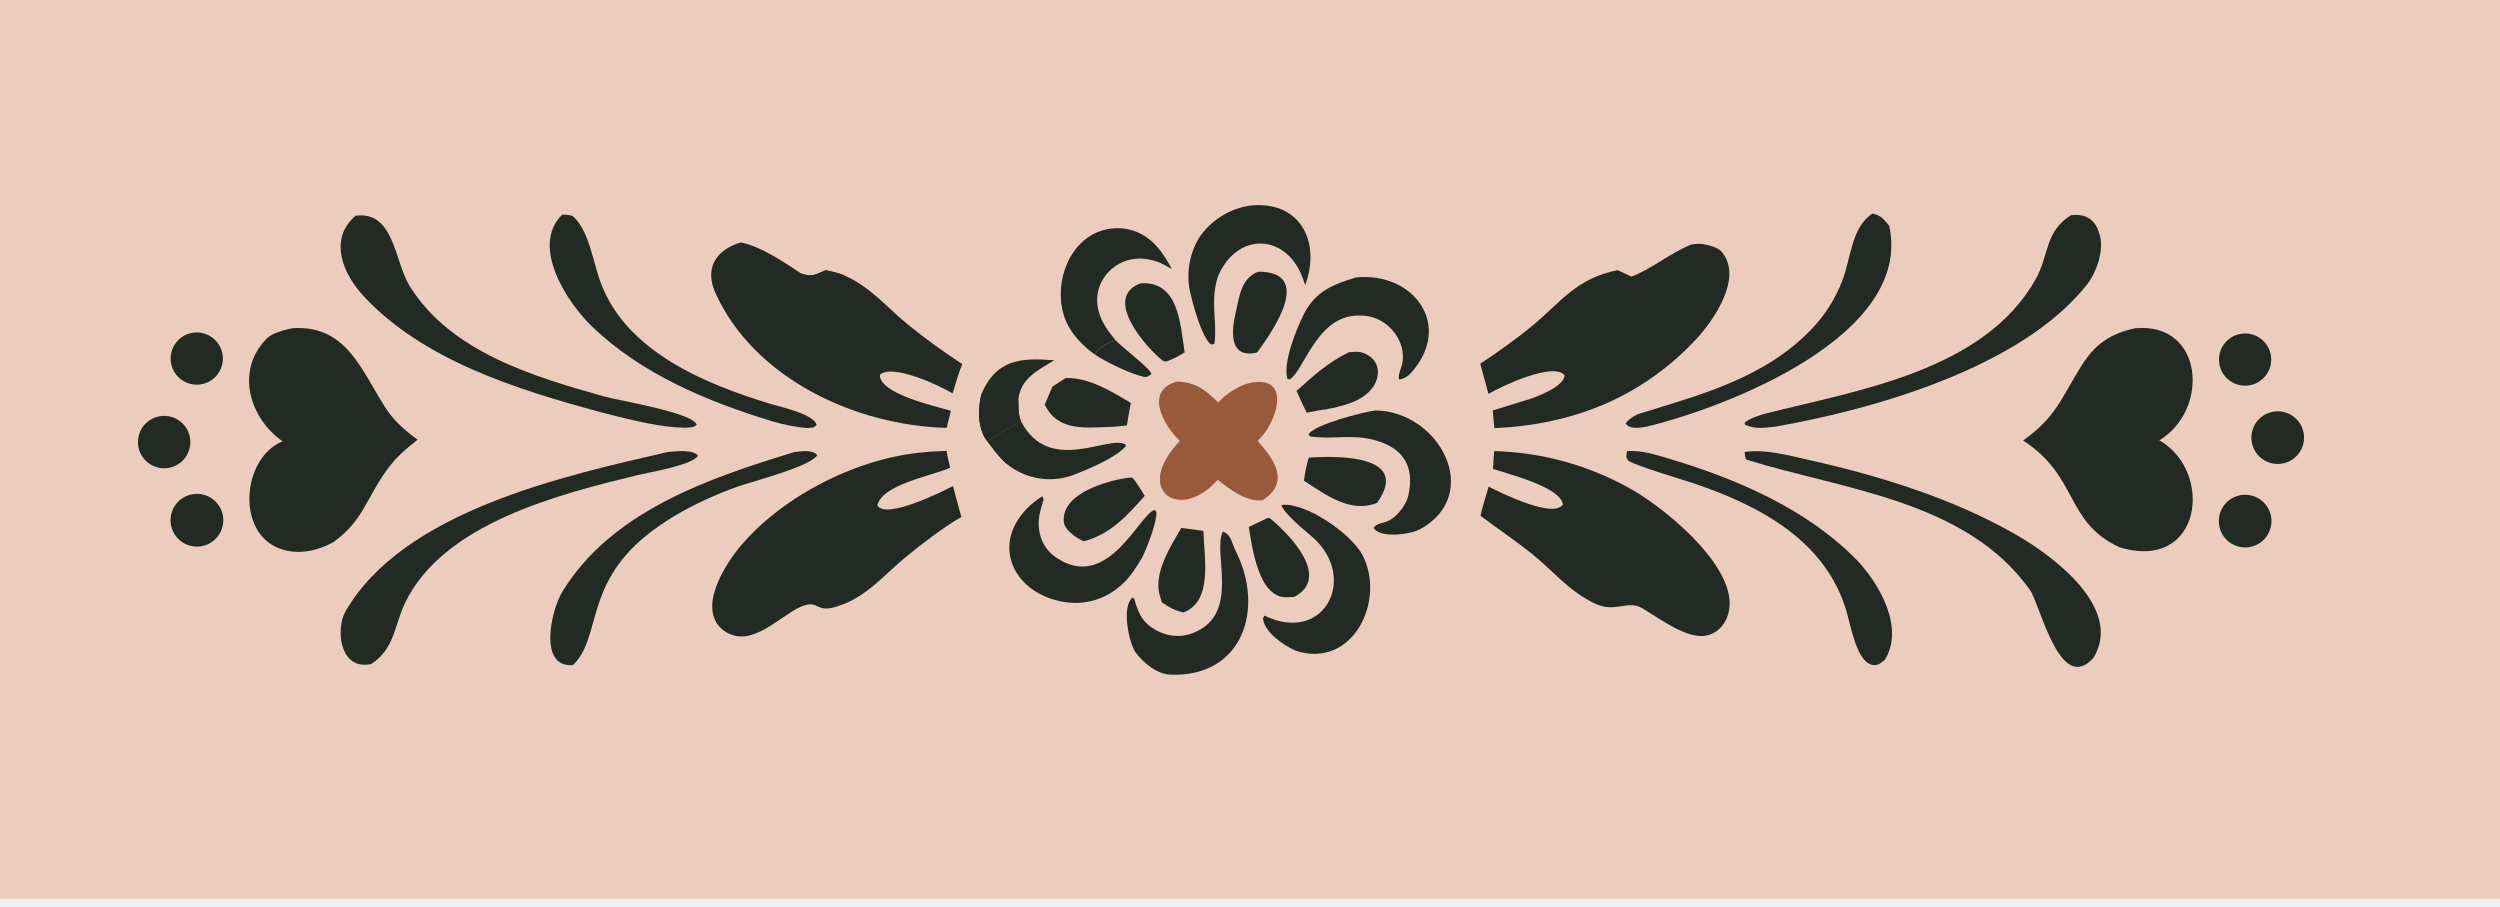
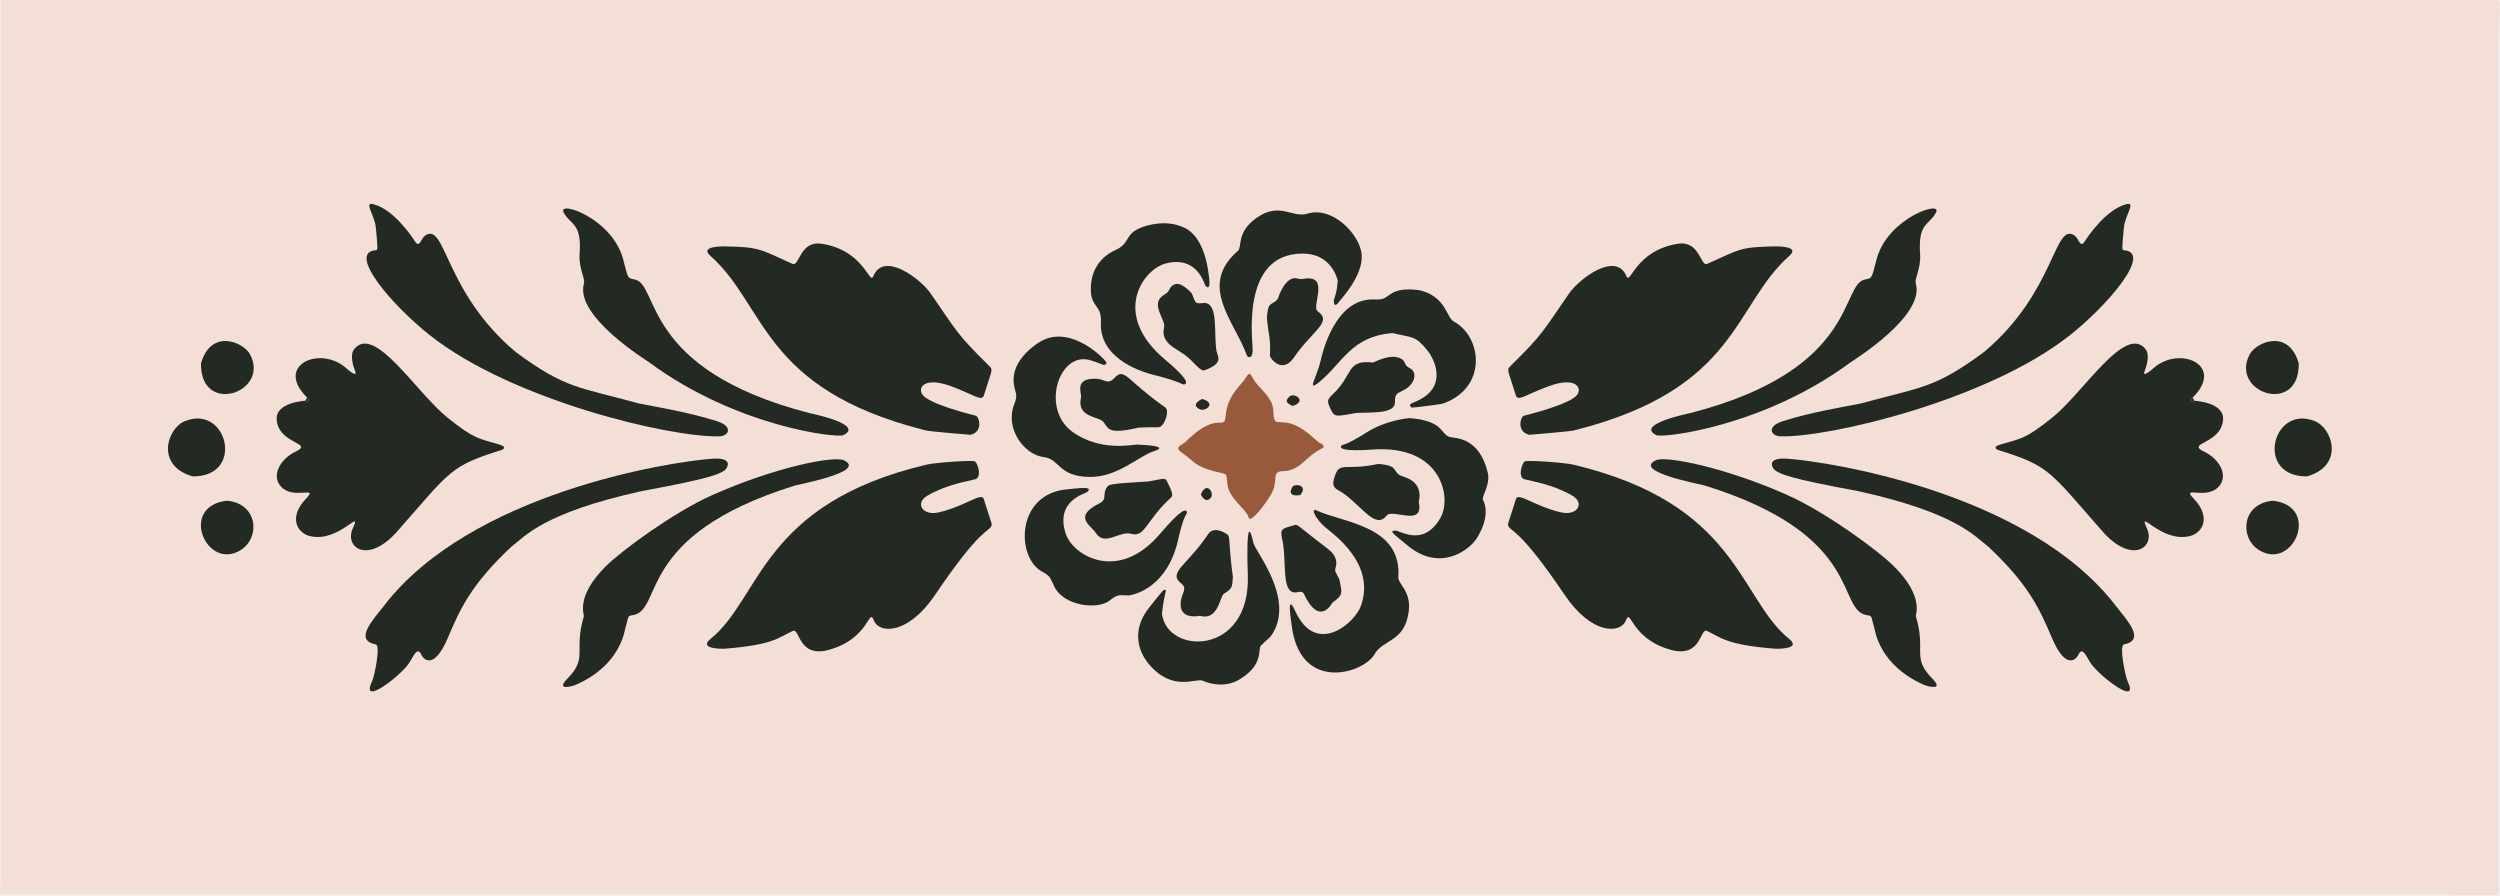
- <svg xmlns="http://www.w3.org/2000/svg" width="240" height="87" viewBox="0 0 240 87" fill="none">
-   <g clip-path="url(#clip0_38_1225)">
-     <path d="M-22.512 -82.926H260.777V111.686H-22.512V-82.926Z" fill="#ECCCBD" />
-     <path d="M204.982 31.508C211.584 30.923 212.134 39.363 207.296 42.27C212.565 45.27 211.376 54.937 203.473 52.536C198.231 50.131 199.557 45.734 194.215 42.289C197.385 40.031 197.832 38.305 199.778 35.183C201.124 33.024 202.546 32.049 204.982 31.508Z" fill="#232A23" />
-     <path d="M28.068 31.508C33.38 31.151 34.76 35.769 37.118 39.315C37.873 40.45 38.983 41.414 40.088 42.21C38.861 43.19 37.975 43.93 37.051 45.232C35.128 47.944 34.83 50.009 32.014 52.038C30.429 52.925 28.535 53.306 26.806 52.648C22.636 51.062 23.257 43.95 27.126 42.365C23.999 40.182 22.556 35.653 25.564 32.539C26.143 31.939 27.267 31.691 28.068 31.508Z" fill="#232A23" />
-     <path d="M71.112 23.273C73.027 23.642 75.28 25.179 76.936 26.268C77.997 26.602 78.202 26.392 79.276 25.933C79.928 26.09 80.598 26.217 81.198 26.51C83.598 27.58 85.248 29.612 87.229 31.216C88.8 32.487 90.692 33.858 92.376 34.953C91.986 35.937 91.75 36.757 91.454 37.769C90.237 37.023 85.618 34.864 84.466 35.985C84.444 37.822 89.755 38.978 91.284 39.436L90.879 41.078C82.284 40.862 72.44 36.439 68.676 28.114C67.615 25.767 68.717 23.985 71.112 23.273Z" fill="#232A23" />
-     <path d="M76.936 26.268C77.997 26.602 78.202 26.392 79.276 25.933C79.928 26.09 80.598 26.217 81.198 26.51C80.481 26.79 80.195 27.007 79.303 27.27C78.533 26.989 77.635 26.875 76.962 26.549L76.936 26.268Z" fill="#232A23" />
-     <path d="M81.832 35.635C82.192 35.6 82.26 35.569 82.585 35.74L82.595 35.981C82.009 36.894 80.608 37.474 79.619 37.798C79.372 37.78 79.071 37.629 78.876 37.474L78.92 37.169C79.444 36.358 80.912 35.955 81.832 35.635Z" fill="#232A23" />
-     <path d="M143.437 43.304C148.071 43.425 152.601 44.688 156.629 46.981C159.981 48.854 168.167 55.489 165.536 59.788C165.157 60.416 164.536 60.86 163.818 61.012C162.06 61.395 159.484 59.507 157.932 58.558C156.25 57.356 155.216 59.019 152.939 57.863C150.463 56.607 149.046 54.741 146.96 53.08C145.46 51.885 143.688 50.687 142.129 49.516C142.3 48.679 142.663 47.561 142.909 46.719C144.101 47.318 149.176 49.838 150.042 48.413C149.789 46.749 144.767 45.492 143.331 45.02C143.35 44.472 143.403 43.857 143.437 43.304Z" fill="#232A23" />
-     <path d="M88.781 43.41C89.196 43.348 90.398 43.313 90.873 43.285C90.949 43.8 91.099 44.396 91.214 44.91C89.35 45.712 84.713 46.497 84.229 48.508C84.978 49.908 90.373 47.245 91.486 46.661C91.732 47.636 92.026 48.655 92.291 49.63C90.698 50.518 88.298 52.359 86.892 53.525C84.857 55.212 83.188 57.291 80.524 58.161C79.518 58.491 79.125 58.547 78.222 58.09C76.562 57.51 74.083 60.749 71.555 61.077C70.758 61.181 69.954 60.943 69.342 60.422C66.925 58.384 69.603 54.191 71.077 52.439C75.207 47.532 82.437 43.914 88.781 43.41Z" fill="#232A23" />
-     <path d="M162.359 23.479C162.518 23.452 162.678 23.43 162.839 23.413C163.478 23.347 164.831 23.668 165.236 24.124C167.457 26.616 164.405 30.868 162.882 32.506C157.635 38.149 151.035 40.764 143.457 41.101L143.298 39.404L146.969 38.273C147.814 37.971 150.181 37.052 150.199 36.023C149.109 34.725 144.105 37.09 142.895 37.82L142.104 34.914C143.432 34.07 145.725 32.413 146.947 31.406C149.912 28.961 151.271 26.749 155.29 25.93L156.616 26.559C158.618 25.789 160.277 24.322 162.359 23.479Z" fill="#232A23" />
-     <path d="M113.018 36.627C114.816 36.706 115.713 37.418 116.96 38.642C117.637 37.825 118.99 36.962 120.04 36.755C124.144 35.948 122.502 40.75 120.778 42.258C120.763 42.282 120.749 42.306 120.734 42.33C122.365 44.15 123.86 46.299 121.213 48.019C119.687 48.234 118.008 46.946 116.894 46.052C113.346 50.17 108.663 47.131 113.269 42.331C111.703 40.852 109.801 37.477 113.018 36.627Z" fill="#995A3C" />
-     <path d="M167.491 43.393C169.437 43.088 171.719 43.722 173.647 44.155C180.494 45.699 187.405 47.818 193.521 51.319C197.123 53.382 203.835 58.368 200.991 63.126C197.756 66.815 195.875 58.043 194.868 56.628C188.755 48.032 176.971 47.022 167.708 44.143C167.504 44.08 167.509 43.569 167.491 43.393Z" fill="#232A23" />
-     <path d="M34.124 20.713C37.877 20.211 37.851 25.101 39.338 27.478C43.307 33.824 51.197 36.139 57.988 38.061C59.298 38.431 66.629 39.637 66.88 40.776C66.463 41.098 66.351 41.011 65.764 41.064C65.468 41.055 65.172 41.042 64.877 41.023C62.756 40.884 59.66 40.091 57.528 39.532C49.663 37.402 40.676 34.601 34.96 28.489C32.93 26.318 31.499 23.014 34.124 20.713Z" fill="#232A23" />
-     <path d="M64.12 43.39C64.844 43.337 66.528 43.106 67.008 43.748C66.484 44.653 62.463 45.306 61.284 45.592C53.723 47.427 42.543 50.218 38.875 57.903C37.864 60.022 37.878 62.317 35.63 63.748C32.583 64.394 32.204 60.362 33.172 58.686C38.764 49 54.317 45.65 64.12 43.39Z" fill="#232A23" />
-     <path d="M198.829 20.653C200.463 20.473 201.311 21.266 201.632 22.808C201.928 24.227 201.228 26.203 200.35 27.317C194.074 35.287 179.819 39.325 170.343 40.974C169.297 41.073 168.516 41.216 167.525 40.78L167.484 40.568C167.915 40.201 168.919 39.846 169.507 39.698C178.436 37.445 190.497 35.597 195.443 26.773C196.714 24.506 196.283 22.23 198.829 20.653Z" fill="#232A23" />
-     <path d="M156.191 43.306C157.634 43.212 158.985 43.66 160.375 44.077C166.726 45.982 173.383 48.845 178.118 53.627C180.346 55.879 182.892 60.231 180.94 63.346C180.749 63.508 180.471 63.744 180.236 63.812C179.948 63.893 179.64 63.85 179.384 63.696C178.171 62.969 177.675 60.113 177.281 58.748C175.302 51.887 168.897 48.537 162.631 46.414C161.278 45.955 157.328 44.812 156.329 44.242C156.043 43.778 156.122 43.959 156.191 43.306Z" fill="#232A23" />
-     <path d="M53.97 20.607C54.27 20.609 54.858 20.611 55.079 20.824C56.604 22.299 56.95 25.267 57.692 27.199C60.184 33.777 67.669 36.843 73.884 38.749C74.922 39.067 78.155 39.753 78.403 40.803C78.015 41.126 78.101 41.024 77.498 41.088C76.437 41.021 75.135 40.748 74.087 40.429C67.889 38.542 61.568 35.899 56.843 31.351C54.4 29 50.91 23.611 53.97 20.607Z" fill="#232A23" />
-     <path d="M76.277 43.394C76.91 43.328 78.051 43.133 78.449 43.697C77.921 44.745 72.247 46.216 70.846 46.701C69.809 47.069 68.79 47.484 67.791 47.943C65.707 48.898 63.683 50.057 61.911 51.52C56.186 56.244 57.664 61.169 55.101 63.752C55.069 63.785 55.037 63.816 55.004 63.848C51.656 64.131 52.899 58.614 53.958 56.857C58.644 49.092 68.08 45.888 76.277 43.394Z" fill="#232A23" />
-     <path d="M179.746 20.5C180.582 20.669 180.824 21.039 181.367 21.673C183.668 32.211 165.8 39.085 158.105 40.952C157.492 41.064 156.444 41.263 156.061 40.654C156.293 40.265 156.99 39.835 157.418 39.702C163.334 37.873 169.412 36.283 173.892 31.614C175.173 30.292 176.173 28.725 176.834 27.007C177.731 24.713 177.714 21.861 179.746 20.5Z" fill="#232A23" />
-     <path d="M123.012 48.481C125.261 48.156 129.75 51.233 130.818 53.32C133.052 57.687 129.857 64.258 124.386 62.467C123.268 61.982 121.35 60.691 121.247 59.354C121.296 59.27 121.344 59.184 121.392 59.098C127.155 61.917 130.496 55.362 125.892 51.465C125.242 50.915 123.26 49.3 123.012 48.481Z" fill="#232A23" />
-     <path d="M130.177 26.638C135.719 26.061 139.586 31.277 135.406 35.857C135.19 36.094 134.636 36.446 134.312 36.424C134.176 35.982 134.539 35.337 134.623 34.888C135.015 32.803 133.395 30.749 131.397 30.366C128.134 29.842 126.643 32.074 125.16 34.612C124.817 35.201 124.362 36.047 123.823 36.435L123.593 36.37C123.122 34.878 124.465 31.538 125.191 30.119C126.293 27.965 127.999 27.288 130.177 26.638Z" fill="#232A23" />
-     <path d="M132.068 39.4C138.207 39.513 142.408 47.456 136.325 50.807C135.362 51.337 132.369 51.688 131.869 50.66C132.211 50.264 132.378 50.31 132.93 50.131C133.951 49.873 134.99 48.545 135.21 47.538C135.831 44.682 134.651 42.953 131.861 42.221C129.767 41.672 127.916 42.203 125.835 41.908C125.699 41.889 125.703 41.808 125.627 41.683C126.192 40.754 130.87 39.548 132.068 39.4Z" fill="#232A23" />
-     <path d="M100.052 47.639C100.061 47.647 100.197 47.901 100.193 47.914C99.872 49.033 99.569 49.825 99.781 51.029C99.951 52.042 100.529 52.941 101.381 53.516C106.388 56.94 109.427 49.209 110.874 48.954L111.014 49.18C111.073 50.125 110.1 52.606 109.653 53.506C108.93 54.707 108.415 55.578 107.278 56.471C105.895 57.572 104.121 58.059 102.369 57.819C97.279 57.131 94.866 52.132 98.982 48.441C99.288 48.166 99.718 47.88 100.052 47.639Z" fill="#232A23" />
-     <path d="M117.402 51.032C118.237 51.357 118.235 52.128 118.629 52.904C121.445 58.445 119.298 65.026 112.365 64.768C111.078 64.719 109.756 63.651 108.96 62.561C108.299 61.415 107.704 58.181 108.709 57.38L108.879 57.452C109.311 59.014 109.76 59.953 111.337 60.673C112.33 61.134 113.467 61.175 114.491 60.787C119.2 58.989 116.339 53.002 117.402 51.032Z" fill="#232A23" />
-     <path d="M119.969 19.742C124.752 19.197 126.849 23.138 125.303 27.372C125.223 27.137 125.14 26.902 125.054 26.669C123.491 22.436 118.782 22.178 116.919 26.541C116.164 28.944 116.843 30.586 116.606 32.914C116.591 33.063 116.391 33.055 116.269 33.077C115.356 32.432 114.433 28.955 114.204 27.793C113.865 26.072 114.272 23.943 115.332 22.516C116.458 21.024 118.121 20.029 119.969 19.742Z" fill="#232A23" />
-     <path d="M105.117 34.05C104.111 33.318 103.195 32.433 102.586 31.339C101.002 28.488 101.975 24.105 104.906 22.501C106.088 21.863 107.478 21.729 108.76 22.131C110.578 22.699 111.659 24.235 112.504 25.837C111.6 25.323 111.265 25.111 110.267 24.908C107.318 24.308 104.662 26.935 105.474 29.887C105.786 31.025 106.354 31.742 107.077 32.649C106.243 33.033 105.501 33.235 105.117 34.05Z" fill="#232A23" />
-     <path d="M94.82 42.411C94.969 42.106 97.529 40.691 98.014 40.44C100.723 45.65 106.469 41.694 108.045 42.668L108.06 42.858C107.132 43.928 104.414 45.077 103.064 45.587C100.829 46.43 98.376 45.976 96.547 44.463C95.828 43.758 95.424 43.205 94.82 42.411Z" fill="#232A23" />
-     <path d="M94.82 42.411C96.41 42.644 96.836 42.401 98.254 42.474C98.308 43.179 96.957 43.92 96.547 44.463C95.828 43.758 95.424 43.205 94.82 42.411Z" fill="#232A23" />
-     <path d="M102.303 36.294C104.519 36.219 106.697 37.57 108.558 38.681C108.419 39.386 108.302 40.136 108.178 40.848L106.891 40.972C104.299 41.025 101.611 41.522 100.297 38.848L101.027 37.116L102.303 36.294Z" fill="#232A23" />
-     <path d="M121.7 49.721L121.94 49.773C123.83 51.328 127.801 55.437 124.247 57.301C123.427 57.34 122.958 57.435 122.257 56.943C120.676 55.831 120.186 52.459 119.881 50.594L121.7 49.721Z" fill="#232A23" />
-     <path d="M120.795 26.079C126.163 26.096 122.186 31.769 120.766 33.729C120.724 33.769 120.684 33.809 120.644 33.849C118.042 34.433 118.187 31.91 118.598 30.148C118.961 28.593 119.1 26.712 120.795 26.079Z" fill="#232A23" />
-     <path d="M129.464 33.821C130.247 33.748 130.67 33.696 131.368 34.125C132.497 34.818 132.508 36.175 131.776 37.197C130.786 38.581 128.829 38.999 127.259 39.304C126.667 39.372 126.036 39.505 125.444 39.616C125.09 38.916 124.787 38.252 124.465 37.536C126.209 35.974 127.358 34.893 129.464 33.821Z" fill="#232A23" />
-     <path d="M108.147 45.882C108.29 45.86 108.524 45.857 108.676 45.849C109.025 46.122 109.583 47.138 109.892 47.601C108.183 49.534 106.586 51.297 104.038 51.966C103.292 51.623 102.17 50.882 102.118 50.043C101.943 47.27 106.463 46.147 108.147 45.882Z" fill="#232A23" />
-     <path d="M109.477 27.201C113.155 26.937 113.298 31.067 113.725 33.827C113.005 34.279 112.778 34.391 111.986 34.701L111.678 34.668C109.953 33.325 105.839 28.572 109.477 27.201Z" fill="#232A23" />
-     <path d="M125.649 43.935C128.426 43.735 135.484 43.66 132.197 48.275C129.645 49.311 127.257 47.487 125.176 46.148C125.31 45.266 125.379 44.776 125.649 43.935Z" fill="#232A23" />
-     <path d="M113.405 50.68L115.529 50.966C115.581 53.518 116.487 57.7 113.596 58.803C112.663 58.554 112.338 58.358 111.541 57.828C111.461 57.59 111.387 57.351 111.32 57.109C110.741 54.97 112.391 52.427 113.405 50.68Z" fill="#232A23" />
-     <path d="M94.234 37.788C95.654 34.491 98.004 34.329 101.203 34.586C99.595 35.581 97.986 36.3 97.76 38.374C97.774 39.13 97.734 39.736 98.014 40.44C97.529 40.691 94.969 42.106 94.82 42.411C93.84 41.238 93.842 39.194 94.234 37.788Z" fill="#232A23" />
-     <path d="M94.82 42.411C93.84 41.238 93.842 39.194 94.234 37.788C95.162 38.189 97.165 39.622 97.76 38.374C97.774 39.13 97.734 39.736 98.014 40.44C97.529 40.691 94.969 42.106 94.82 42.411Z" fill="#232A23" />
-     <path d="M18.546 47.435C19.893 47.243 21.151 48.149 21.395 49.487C21.64 50.825 20.784 52.117 19.457 52.414C18.55 52.617 17.606 52.308 16.995 51.608C16.384 50.908 16.206 49.931 16.529 49.06C16.853 48.19 17.627 47.566 18.546 47.435Z" fill="#232A23" />
-     <path d="M214.791 47.608C216.097 47.209 217.485 47.919 217.925 49.212C218.365 50.505 217.698 51.915 216.419 52.395C215.556 52.719 214.585 52.547 213.885 51.947C213.183 51.346 212.867 50.413 213.055 49.51C213.243 48.607 213.908 47.878 214.791 47.608Z" fill="#232A23" />
-     <path d="M217.965 39.584C219.282 39.206 220.661 39.947 221.072 41.255C221.483 42.562 220.777 43.959 219.48 44.403C218.907 44.599 218.282 44.583 217.719 44.357C216.718 43.954 216.083 42.96 216.138 41.883C216.195 40.805 216.928 39.882 217.965 39.584Z" fill="#232A23" />
-     <path d="M15.379 39.953C16.751 39.744 18.033 40.685 18.244 42.057C18.455 43.429 17.515 44.712 16.144 44.925C14.77 45.138 13.484 44.195 13.273 42.821C13.061 41.447 14.005 40.163 15.379 39.953Z" fill="#232A23" />
-     <path d="M18.015 32.07C19.289 31.598 20.707 32.226 21.214 33.486C21.721 34.747 21.133 36.181 19.887 36.723C19.05 37.087 18.081 36.967 17.358 36.411C16.634 35.854 16.27 34.949 16.407 34.047C16.543 33.144 17.159 32.388 18.015 32.07Z" fill="#232A23" />
-     <path d="M215.564 32.012C216.924 32.031 218.021 33.132 218.036 34.492C218.05 35.853 216.976 36.976 215.617 37.024C214.538 37.062 213.554 36.404 213.178 35.392C212.89 34.616 213.004 33.749 213.481 33.073C213.957 32.397 214.737 32 215.564 32.012Z" fill="#232A23" />
-     <path d="M107.077 32.649C107.853 33.457 110.494 35.425 110.533 35.909C110.243 36.122 110.143 36.259 109.688 36.148C108.361 35.822 106.243 34.775 105.117 34.05C105.501 33.235 106.243 33.034 107.077 32.649Z" fill="#232A23" />
+ <svg xmlns="http://www.w3.org/2000/svg" width="240" height="86" viewBox="0 0 240 86" fill="none">
+   <g clip-path="url(#clip0_216_57840)">
+     <path fill-rule="evenodd" clip-rule="evenodd" d="M0.107 0H239.867C240.138 0.501 239.867 0.545 239.867 7.115V85.85C238.982 86.054 238.97 85.85 228.512 85.85H0.107C-0.133 85.406 0.107 84.84 0.107 84.334V0Z" fill="#F3DFD5" />
+     <path fill-rule="evenodd" clip-rule="evenodd" d="M93.176 41.742C89.228 41.412 89.053 41.367 88.705 41.279C73.101 37.307 73.588 29.325 68.182 24.548C67.129 23.618 69.4 23.651 69.53 23.653C72.978 23.704 72.946 23.935 76.079 25.33C76.751 25.63 76.769 23.064 78.901 23.402C83.022 24.055 83.457 27.442 83.844 26.504C84.83 24.116 88.323 26.707 89.344 28.175C91.92 31.881 91.77 31.99 94.995 35.163C95.376 35.538 95.162 35.628 94.455 37.952C94.259 38.595 93.469 37.864 91.269 37.065C88.737 36.145 88.085 37.199 88.548 37.878C89.167 38.788 93.251 39.804 93.679 39.911C93.993 39.989 94.427 41.42 93.176 41.742Z" fill="#232A23" />
+     <path fill-rule="evenodd" clip-rule="evenodd" d="M146.798 41.742C145.547 41.42 145.981 39.989 146.295 39.911C146.724 39.804 150.806 38.788 151.427 37.878C151.89 37.198 151.237 36.146 148.706 37.065C146.505 37.864 145.715 38.595 145.519 37.952C144.813 35.628 144.598 35.538 144.979 35.163C148.204 31.99 148.055 31.881 150.63 28.175C151.651 26.707 155.145 24.116 156.13 26.504C156.517 27.442 156.952 24.055 161.073 23.402C163.205 23.064 163.223 25.63 163.895 25.33C167.028 23.935 166.997 23.704 170.444 23.653C170.574 23.651 172.846 23.618 171.792 24.548C166.386 29.325 166.873 37.307 151.27 41.279C150.921 41.367 150.746 41.412 146.798 41.742Z" fill="#232A23" />
+     <path fill-rule="evenodd" clip-rule="evenodd" d="M170.443 62.28C165.789 61.912 165.3 61.25 163.875 60.572C163.173 60.238 163.371 63.212 160.383 62.38C156.48 61.294 156.585 58.262 156.086 59.555C155.581 60.862 152.802 60.953 150.207 57.109C145.776 50.546 145.048 51.103 144.793 50.467C144.713 50.268 144.793 50.271 145.536 47.897C145.743 47.237 147.292 48.578 149.825 49.181C151.436 49.565 152.168 48.285 150.941 47.581C148.99 46.46 147.042 46.206 146.346 46.006C145.705 45.821 146.074 44.513 146.382 44.295C146.571 44.162 150.118 44.389 151.029 44.605C166.882 48.361 166.892 57.386 171.764 61.341C172.988 62.334 170.573 62.282 170.443 62.28Z" fill="#232A23" />
+     <path fill-rule="evenodd" clip-rule="evenodd" d="M69.531 62.28C69.401 62.282 66.986 62.334 68.21 61.341C73.082 57.385 73.092 48.361 88.945 44.605C89.856 44.389 93.403 44.162 93.592 44.295C93.9 44.513 94.269 45.821 93.628 46.006C92.932 46.206 90.984 46.46 89.033 47.581C87.807 48.285 88.537 49.565 90.149 49.181C92.682 48.578 94.231 47.237 94.438 47.897C95.18 50.271 95.261 50.268 95.181 50.467C94.925 51.103 94.198 50.546 89.767 57.109C87.172 60.953 84.393 60.862 83.888 59.555C83.389 58.262 83.494 61.294 79.591 62.38C76.603 63.212 76.801 60.238 76.099 60.572C74.674 61.25 74.185 61.912 69.531 62.28Z" fill="#232A23" />
+     <path fill-rule="evenodd" clip-rule="evenodd" d="M29.469 38.156C26.326 35.05 30.751 33.123 33.236 35.346C33.289 35.393 34.392 36.38 34.081 35.593C34.019 35.438 33.506 34.142 34.001 33.52C35.952 31.068 39.972 37.709 42.983 40.113C45.55 42.163 45.916 42.078 47.955 42.681C48.778 42.924 48.218 43.176 48.176 43.19C43.219 44.742 43.303 45.125 38.164 50.982C35.305 54.24 33.03 52.548 33.869 50.723C34.824 48.645 32.516 52.168 29.722 51.456C28.501 51.145 27.683 49.629 29.387 47.861C30.626 46.574 28.183 48.03 26.98 46.718C25.988 45.638 26.941 44.038 28.367 43.364C30.229 42.485 26.678 42.666 26.56 40.243C26.483 38.676 29.058 38.489 29.32 38.469C29.374 38.455 29.417 38.558 29.471 38.543C29.621 38.502 29.621 38.405 29.62 38.388C29.62 38.235 29.47 38.311 29.469 38.156Z" fill="#232A23" />
+     <path fill-rule="evenodd" clip-rule="evenodd" d="M210.506 38.156C210.505 38.309 210.355 38.233 210.354 38.388C210.354 38.405 210.353 38.502 210.504 38.543C210.558 38.558 210.6 38.455 210.654 38.469C210.916 38.489 213.491 38.676 213.415 40.243C213.296 42.666 209.745 42.486 211.607 43.365C213.036 44.04 213.985 45.639 212.995 46.718C211.792 48.029 209.348 46.574 210.587 47.861C212.291 49.629 211.473 51.145 210.252 51.456C207.458 52.168 205.151 48.646 206.105 50.723C206.945 52.55 204.667 54.239 201.81 50.982C196.671 45.125 196.755 44.742 191.798 43.19C191.756 43.176 191.196 42.924 192.019 42.681C194.058 42.078 194.424 42.163 196.991 40.113C200.002 37.709 204.023 31.068 205.974 33.52C206.468 34.142 205.955 35.438 205.894 35.593C205.582 36.38 206.686 35.393 206.738 35.346C209.223 33.123 213.648 35.05 210.506 38.156Z" fill="#232A23" />
+     <path fill-rule="evenodd" clip-rule="evenodd" d="M178.425 47.155C171.62 45.909 170.985 45.515 170.425 45.168C170.214 45.036 169.389 43.88 171.611 44.038C175.819 44.338 194.808 47.37 203.09 58.127C204.132 59.48 206.051 61.441 203.905 61.859C203.407 61.956 204.036 64.95 204.25 65.397C205.441 67.885 201.644 64.989 200.753 63.73C200.302 63.092 199.923 61.948 199.508 62.89C199.41 63.112 198.398 64.578 196.97 61.208C195.796 58.436 194.744 56.116 190.902 52.502C189.538 51.463 187.84 49.247 178.425 47.155Z" fill="#232A23" />
+     <path fill-rule="evenodd" clip-rule="evenodd" d="M61.549 47.155C52.11 49.252 50.392 51.496 49.072 52.502C45.218 56.126 44.165 58.468 43.004 61.208C41.576 64.578 40.564 63.112 40.466 62.89C40.051 61.948 39.672 63.092 39.221 63.73C38.331 64.987 34.534 67.885 35.724 65.397C35.939 64.948 36.567 61.956 36.069 61.859C33.923 61.441 35.842 59.48 36.884 58.127C45.168 47.369 64.16 44.337 68.363 44.038C70.585 43.88 69.76 45.036 69.549 45.168C68.989 45.515 68.354 45.909 61.549 47.155Z" fill="#232A23" />
+     <path fill-rule="evenodd" clip-rule="evenodd" d="M190.434 33.82C197.353 28.035 197.179 21.227 199.171 22.622C199.574 22.904 199.684 23.862 200.131 23.177C200.366 22.816 202.137 20.099 204.149 19.598C205.065 19.37 204.013 20.655 203.898 21.81C203.689 23.919 203.707 24.009 203.884 24.021C206.685 24.21 202.401 29.261 198.687 32.199C190.844 38.401 175.663 42.014 170.912 41.888C170.021 41.864 169.537 40.949 171.135 40.437C173.826 39.575 177.019 39.054 178.618 38.739C184.501 37.125 185.672 37.321 190.434 33.82Z" fill="#232A23" />
+     <path fill-rule="evenodd" clip-rule="evenodd" d="M49.54 33.82C54.304 37.322 55.476 37.126 61.356 38.739C62.955 39.054 66.148 39.575 68.839 40.437C70.437 40.949 69.953 41.864 69.062 41.888C64.31 42.014 49.13 38.401 41.288 32.199C37.573 29.261 33.29 24.21 36.09 24.021C36.267 24.009 36.285 23.919 36.076 21.81C35.961 20.653 34.909 19.37 35.825 19.598C37.837 20.099 39.608 22.817 39.843 23.177C40.29 23.862 40.4 22.904 40.803 22.622C42.795 21.227 42.621 28.035 49.54 33.82Z" fill="#232A23" />
+     <path fill-rule="evenodd" clip-rule="evenodd" d="M77.699 39.655C78.004 39.718 83.022 40.758 80.957 41.776C80.368 42.066 70.709 40.983 62.335 34.794C62.034 34.571 55.15 30.338 56.059 27.211C56.199 26.727 55.546 25.786 55.644 24.375C55.856 21.327 54.776 21.655 54.113 20.397C53.479 19.193 58.709 20.905 59.802 24.819C60.271 26.501 60.164 26.722 60.859 26.815C63.366 27.152 61.368 35.441 77.699 39.655Z" fill="#232A23" />
+     <path fill-rule="evenodd" clip-rule="evenodd" d="M162.275 39.655C178.606 35.441 176.607 27.152 179.115 26.815C179.81 26.722 179.703 26.501 180.172 24.819C181.265 20.905 186.495 19.193 185.861 20.397C185.198 21.655 184.118 21.327 184.33 24.375C184.428 25.786 183.775 26.727 183.915 27.211C184.824 30.338 177.941 34.57 177.639 34.794C169.268 40.981 159.607 42.066 159.017 41.776C156.952 40.758 161.97 39.718 162.275 39.655Z" fill="#232A23" />
+     <path fill-rule="evenodd" clip-rule="evenodd" d="M179.948 60.332C179.627 59.311 179.769 59.123 179.344 59.077C176.158 58.731 179.259 51.44 163.635 46.604C163.256 46.486 156.69 45.277 158.96 44.187C159.904 43.734 165.557 44.841 171.593 47.526C175.242 49.15 180.255 52.812 181.806 54.352C184.751 57.277 183.87 58.985 183.925 59.169C184.933 62.53 183.487 63.101 185.499 65.142C186.678 66.339 185.044 65.894 184.697 65.742C180.416 63.866 180.019 60.574 179.948 60.332Z" fill="#232A23" />
+     <path fill-rule="evenodd" clip-rule="evenodd" d="M60.026 60.332C59.955 60.574 59.558 63.866 55.277 65.742C54.93 65.894 53.295 66.339 54.475 65.142C56.487 63.101 55.041 62.53 56.049 59.169C56.104 58.985 55.222 57.277 58.168 54.352C59.718 52.812 64.732 49.15 68.381 47.526C74.417 44.841 80.07 43.734 81.014 44.187C83.284 45.277 76.718 46.486 76.339 46.604C60.715 51.44 63.816 58.731 60.63 59.077C60.205 59.123 60.347 59.311 60.026 60.332Z" fill="#232A23" />
+     <path fill-rule="evenodd" clip-rule="evenodd" d="M127.064 42.979C125.261 43.781 124.948 45.182 123.152 45.235C121.949 45.27 122.824 46.109 122.004 47.491C121.406 48.498 120.17 50.086 119.914 49.771C119.796 49.627 119.96 49.519 119.15 48.658C117.427 46.828 117.981 46.543 117.715 45.62C117.622 45.294 115.662 45.381 114.321 44.13C113.479 43.346 112.531 43.139 113.571 42.611C113.869 42.46 115.468 40.504 117.063 40.584C118.245 40.643 116.914 39.376 118.993 37.028C119.393 36.576 119.373 36.583 119.708 36.09C120.1 35.513 120.098 36.318 120.891 37.13C122.667 38.952 122.075 39.258 122.326 40.221C122.544 41.056 123.585 39.61 126.304 42.23C126.335 42.26 126.672 42.511 126.702 42.526C126.985 42.674 127.054 42.646 127.064 42.979Z" fill="#995A3C" />
+     <path fill-rule="evenodd" clip-rule="evenodd" d="M116.017 26.249C116.033 26.342 116.347 28.18 115.692 27.382C115.642 27.322 114.944 24.489 111.905 25.294C109.696 25.878 106.677 30.177 111.829 34.505C114.151 36.456 113.957 36.78 113.739 36.892C113.517 37.007 113.557 36.689 110.753 35.989C110.196 35.851 105.475 34.673 105.687 30.919C105.779 29.29 104.758 29.52 104.719 27.876C104.652 25.094 106.712 24.175 107.041 24.028C108.56 23.351 107.915 22.468 109.577 21.837C109.888 21.719 111.876 20.965 113.749 21.884C115.617 22.8 115.971 25.858 116.017 26.249Z" fill="#232A23" />
+     <path fill-rule="evenodd" clip-rule="evenodd" d="M123.978 59.844C123.962 59.746 123.47 56.744 124.34 58.657C126.339 63.05 130.037 59.817 130.633 58.203C132.139 54.124 127.947 51.233 127.23 50.628C126.352 49.886 125.713 48.682 126.435 49.02C128.928 50.19 134.6 50.456 134.236 55.416C134.19 56.037 135.482 56.745 135.242 58.664C134.865 61.682 132.802 61.314 131.948 62.815C130.892 64.672 124.683 66.57 123.978 59.844Z" fill="#232A23" />
+     <path fill-rule="evenodd" clip-rule="evenodd" d="M111.548 58.905C112.01 62.905 120.081 63.004 119.789 55.177C119.78 54.93 119.542 48.535 120.334 52.142C120.511 52.95 124.35 57.482 122.106 60.927C121.803 61.392 121.022 61.854 120.963 62.148C120.854 62.69 121.038 64.017 118.957 65.245C117.375 66.178 115.719 65.461 115.462 65.349C114.796 65.061 112.592 66.463 110.31 63.774C110.025 63.438 108.069 61.133 110.361 58.275C111.682 56.626 111.714 56.552 111.87 56.639C112.03 56.729 111.788 56.771 111.548 58.905Z" fill="#232A23" />
+     <path fill-rule="evenodd" clip-rule="evenodd" d="M128.425 26.947C128.338 26.616 127.737 24.326 125.021 24.342C118.999 24.376 120.298 32.869 120.255 33.696C120.213 34.503 119.768 34.312 119.707 34.141C118.548 30.866 114.958 27.443 118.852 24.064C119.252 23.718 118.681 22.298 120.607 20.931C122.861 19.331 124.055 20.961 125.52 20.511C127.94 19.768 130.513 22.508 130.714 24.371C130.934 26.42 128.708 28.745 128.608 28.89C128 29.778 128.039 28.852 128.052 28.809C128.332 27.892 128.332 27.913 128.425 26.947Z" fill="#232A23" />
+     <path fill-rule="evenodd" clip-rule="evenodd" d="M135.325 40.137C138.761 40.414 138.227 41.772 139.284 41.975C139.837 42.081 142.028 42.036 142.824 45.373C143.095 46.508 142.275 47.564 142.353 47.94C142.377 48.056 143.222 49.3 141.803 51.626C141.099 52.78 138.259 54.99 135.108 52.35C133.83 51.28 133.321 51.001 133.905 50.931C134.391 50.873 136.585 52.597 138.265 49.749C139.431 47.773 138.374 42.695 131.817 43.155C128.748 43.371 128.621 43.007 128.76 42.804C128.884 42.624 129.044 42.879 131.18 41.521C132.998 40.365 134.977 40.171 135.325 40.137Z" fill="#232A23" />
+     <path fill-rule="evenodd" clip-rule="evenodd" d="M109.104 42.682C109.246 42.685 112.556 42.766 110.758 43.322C109.371 43.751 107.315 45.803 104.652 45.786C101.557 45.765 101.769 44.066 100.209 43.883C98.292 43.659 96.454 41.098 97.361 38.829C97.783 37.773 97.424 37.761 97.317 36.753C97.083 34.548 99.466 33.047 99.779 32.85C102.802 30.947 106.322 34.707 106.234 34.851C106.008 35.224 105.912 34.951 104.668 34.579C101.633 33.671 99.823 39.36 103.078 41.548C105.639 43.27 108.359 42.739 109.104 42.682Z" fill="#232A23" />
+     <path fill-rule="evenodd" clip-rule="evenodd" d="M133.686 31.977C129.714 32.276 128.883 34.861 126.629 36.691C125.394 37.693 126.433 36.18 126.782 34.622C126.916 34.019 128.108 28.687 131.811 28.747C132.743 28.762 132.757 28.754 133.523 28.218C134.51 27.527 136.264 27.85 136.485 27.914C138.847 28.599 138.859 30.489 139.56 30.863C142.244 32.294 142.861 37.157 138.565 38.731C138.283 38.835 135.526 39.151 135.508 39.133C135.092 38.72 135.594 38.769 136.438 38.287C139.08 36.779 137.425 34.143 137.126 33.764C135.874 32.175 135.65 32.447 133.686 31.977Z" fill="#232A23" />
+     <path fill-rule="evenodd" clip-rule="evenodd" d="M108.393 57.165C107.355 57.124 107.304 57.046 106.481 57.68C105.381 58.526 102.145 58.216 101.207 56.302C100.79 55.449 100.897 55.346 100.014 54.86C97.519 53.486 97.513 47.331 102.541 46.967C103.125 46.925 105.069 46.601 104.39 47.215C104.173 47.412 101.285 48.051 102.3 51.211C102.987 53.347 107.337 55.944 111.317 51.3C113.495 48.758 113.823 48.893 113.94 49.138C114.031 49.331 113.659 49.264 113.132 51.684C112.105 56.406 108.962 57.049 108.393 57.165Z" fill="#232A23" />
+     <path fill-rule="evenodd" clip-rule="evenodd" d="M128.578 55.62C128.834 56.906 128.99 57.104 127.92 57.845C127.877 57.875 126.84 59.983 125.441 57.532C125.12 56.97 125.2 56.719 124.562 56.85C122.888 57.193 123.592 53.873 123.076 51.691C122.831 50.651 123.255 50.731 124.291 50.406C124.594 50.311 124.555 50.475 127.507 52.719C128.524 53.492 128.273 54.304 128.229 54.447C128.082 54.924 128.253 54.904 128.578 55.62Z" fill="#232A23" />
+     <path fill-rule="evenodd" clip-rule="evenodd" d="M114.407 28.157C114.743 28.887 114.631 29.216 115.43 29.097C117.067 28.854 116.475 32.068 116.791 33.717C116.891 34.233 117.522 34.852 115.645 35.544C115.209 35.705 114.619 34.694 113.706 34.041C112.764 33.368 111.403 32.903 111.756 31.398C111.93 30.656 110.251 29.096 111.862 28.231C112.39 27.948 112.175 27.454 112.867 27.264C113.432 27.109 114.311 28.053 114.407 28.157Z" fill="#232A23" />
+     <path fill-rule="evenodd" clip-rule="evenodd" d="M109.346 41.046C106.525 41.691 106.452 41.259 105.956 40.538C105.547 39.945 103.33 40.138 103.775 38.161C103.868 37.747 103.088 36.347 105.114 36.355C106.127 36.359 106.274 37.014 106.992 36.276C107.988 35.251 108.045 36.421 111.874 39.122C112.303 39.425 111.791 41.007 111.208 41.014C110.277 41.025 110.298 41.004 109.346 41.046Z" fill="#232A23" />
+     <path fill-rule="evenodd" clip-rule="evenodd" d="M132.289 44.542C132.416 44.547 133.54 44.598 133.818 44.988C134.228 45.563 134.212 45.585 134.868 45.806C136.772 46.445 136.187 48.111 136.204 48.19C136.726 50.658 133.668 48.779 133.115 49.495C132.065 50.856 130.792 48.651 128.933 47.342C128.243 46.856 127.689 46.904 128.19 45.57C128.653 44.335 129.209 45.197 132.289 44.542Z" fill="#232A23" />
+     <path fill-rule="evenodd" clip-rule="evenodd" d="M118.357 55.408C118.275 56.382 118.331 56.478 117.497 56.998C117.103 57.243 116.957 59.635 115.197 59.113C115.181 59.108 113.131 59.6 113.355 57.743C113.455 56.912 114.032 56.505 113.392 56.006C112.057 54.965 114.001 54.259 115.987 51.27C116.064 51.154 116.507 50.487 117.741 51.248C118.176 51.517 117.86 51.672 118.357 55.408Z" fill="#232A23" />
+     <path fill-rule="evenodd" clip-rule="evenodd" d="M121.618 30.445C121.627 30.356 121.712 29.529 121.847 29.355C122.079 29.055 122.575 28.981 122.706 28.587C122.773 28.389 123.422 26.445 124.547 26.734C125.136 26.885 125.129 26.691 125.722 26.727C127.421 26.831 125.919 29.484 126.488 29.877C127.976 30.905 126.004 31.708 124.208 34.331C123.081 35.977 121.908 34.344 121.915 34.174C121.989 32.288 121.777 32.317 121.618 30.445Z" fill="#232A23" />
+     <path fill-rule="evenodd" clip-rule="evenodd" d="M110.254 46.217C111.589 45.988 111.579 45.951 111.695 45.97C111.986 46.019 111.954 46.061 112.093 46.332C112.732 47.579 112.541 47.655 112.314 47.864C110.045 49.962 109.894 51.625 108.617 51.249C107.487 50.916 106.04 52.498 105.199 51.165C104.732 50.425 102.956 49.621 105.543 48.32C106.365 47.907 105.757 47.523 106.276 46.763C106.457 46.498 106.496 46.441 110.254 46.217Z" fill="#232A23" />
+     <path fill-rule="evenodd" clip-rule="evenodd" d="M130.184 39.646C128.32 39.974 128.118 40.077 127.771 39.336C127.395 38.533 127.339 38.414 127.98 37.815C129.933 35.992 129.21 34.501 131.807 34.805C131.883 34.814 133.363 33.934 134.401 34.382C135.016 34.648 134.693 35.017 135.328 35.334C136.115 35.725 135.837 36.87 134.836 37.406C134.086 37.808 133.907 37.763 133.916 38.609C133.927 39.779 131.64 39.556 130.184 39.646Z" fill="#232A23" />
+     <path fill-rule="evenodd" clip-rule="evenodd" d="M18.502 45.731C14.905 44.717 16.015 41.123 17.763 40.424C21.841 38.793 23.545 45.784 18.502 45.731Z" fill="#232A23" />
+     <path fill-rule="evenodd" clip-rule="evenodd" d="M221.472 45.731C216.429 45.784 218.133 38.794 222.211 40.424C223.959 41.123 225.069 44.717 221.472 45.731Z" fill="#232A23" />
+     <path fill-rule="evenodd" clip-rule="evenodd" d="M220.681 34.891C220.745 39.958 214.006 37.678 215.978 34.006C216.601 32.845 219.708 31.497 220.681 34.891Z" fill="#232A23" />
+     <path fill-rule="evenodd" clip-rule="evenodd" d="M19.293 34.891C20.266 31.497 23.373 32.845 23.996 34.006C25.968 37.678 19.23 39.958 19.293 34.891Z" fill="#232A23" />
+     <path fill-rule="evenodd" clip-rule="evenodd" d="M218.211 48.069C222.858 48.621 220.129 54.891 216.837 52.788C214.957 51.587 215.217 48.318 218.211 48.069Z" fill="#232A23" />
+     <path fill-rule="evenodd" clip-rule="evenodd" d="M21.763 48.069C24.753 48.318 25.02 51.583 23.137 52.788C19.849 54.892 17.114 48.622 21.763 48.069Z" fill="#232A23" />
+     <path fill-rule="evenodd" clip-rule="evenodd" d="M115.413 38.298C116.823 38.717 115.722 39.534 115.197 39.293C114.217 38.844 115.339 38.332 115.413 38.298Z" fill="#232A23" />
+     <path fill-rule="evenodd" clip-rule="evenodd" d="M124.822 47.526C124.737 47.542 123.479 47.77 124.062 46.757C124.287 46.366 125.638 46.575 124.822 47.526Z" fill="#232A23" />
+     <path fill-rule="evenodd" clip-rule="evenodd" d="M115.28 47.472C115.861 46.088 116.611 47.381 116.231 47.799C115.711 48.372 115.315 47.545 115.28 47.472Z" fill="#232A23" />
+     <path fill-rule="evenodd" clip-rule="evenodd" d="M124.092 38.977C123.512 38.681 123.318 38.522 123.781 38.072C124.232 37.633 125.551 38.504 124.092 38.977Z" fill="#232A23" />
+     <path fill-rule="evenodd" clip-rule="evenodd" d="M29.469 38.156C29.47 38.311 29.62 38.235 29.62 38.388C29.621 38.405 29.621 38.502 29.471 38.543C29.417 38.558 29.374 38.455 29.32 38.469C29.37 38.365 29.419 38.26 29.469 38.156Z" fill="#232A23" />
+     <path fill-rule="evenodd" clip-rule="evenodd" d="M210.506 38.156C210.555 38.26 210.604 38.365 210.654 38.469C210.6 38.455 210.557 38.558 210.504 38.543C210.353 38.502 210.354 38.405 210.354 38.388C210.354 38.233 210.505 38.309 210.506 38.156Z" fill="#232A23" />
  </g>
  <defs>
-     <clipPath id="clip0_38_1225">
-       <rect width="240" height="86.281" fill="white" />
+     <clipPath id="clip0_216_57840">
+       <rect width="240" height="86" fill="white" />
    </clipPath>
  </defs>
</svg>
